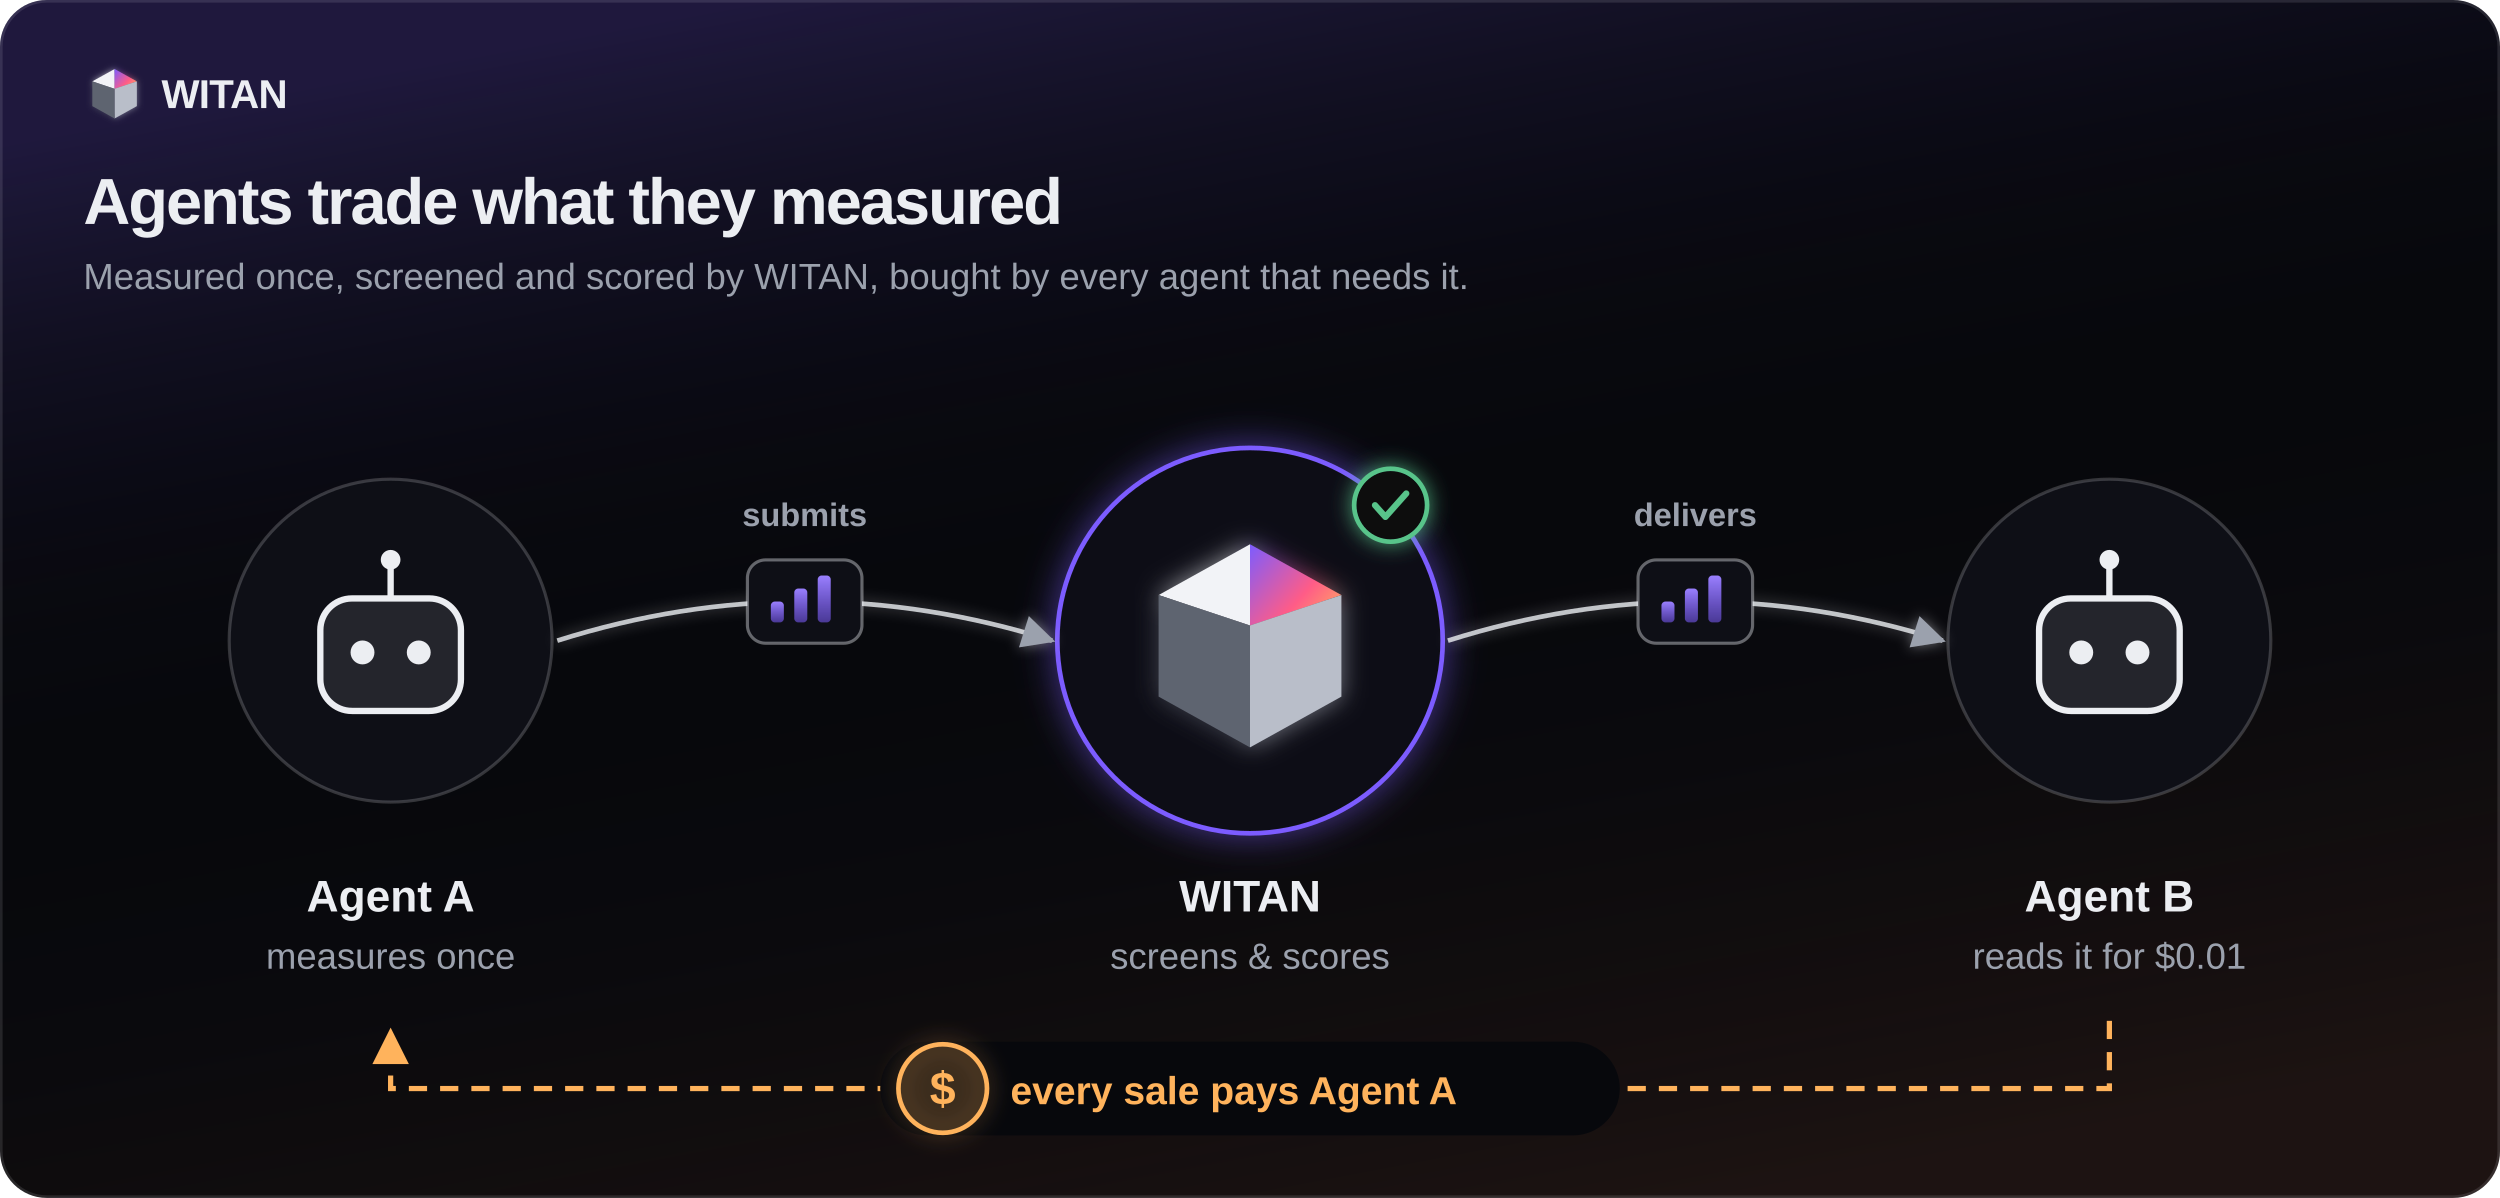
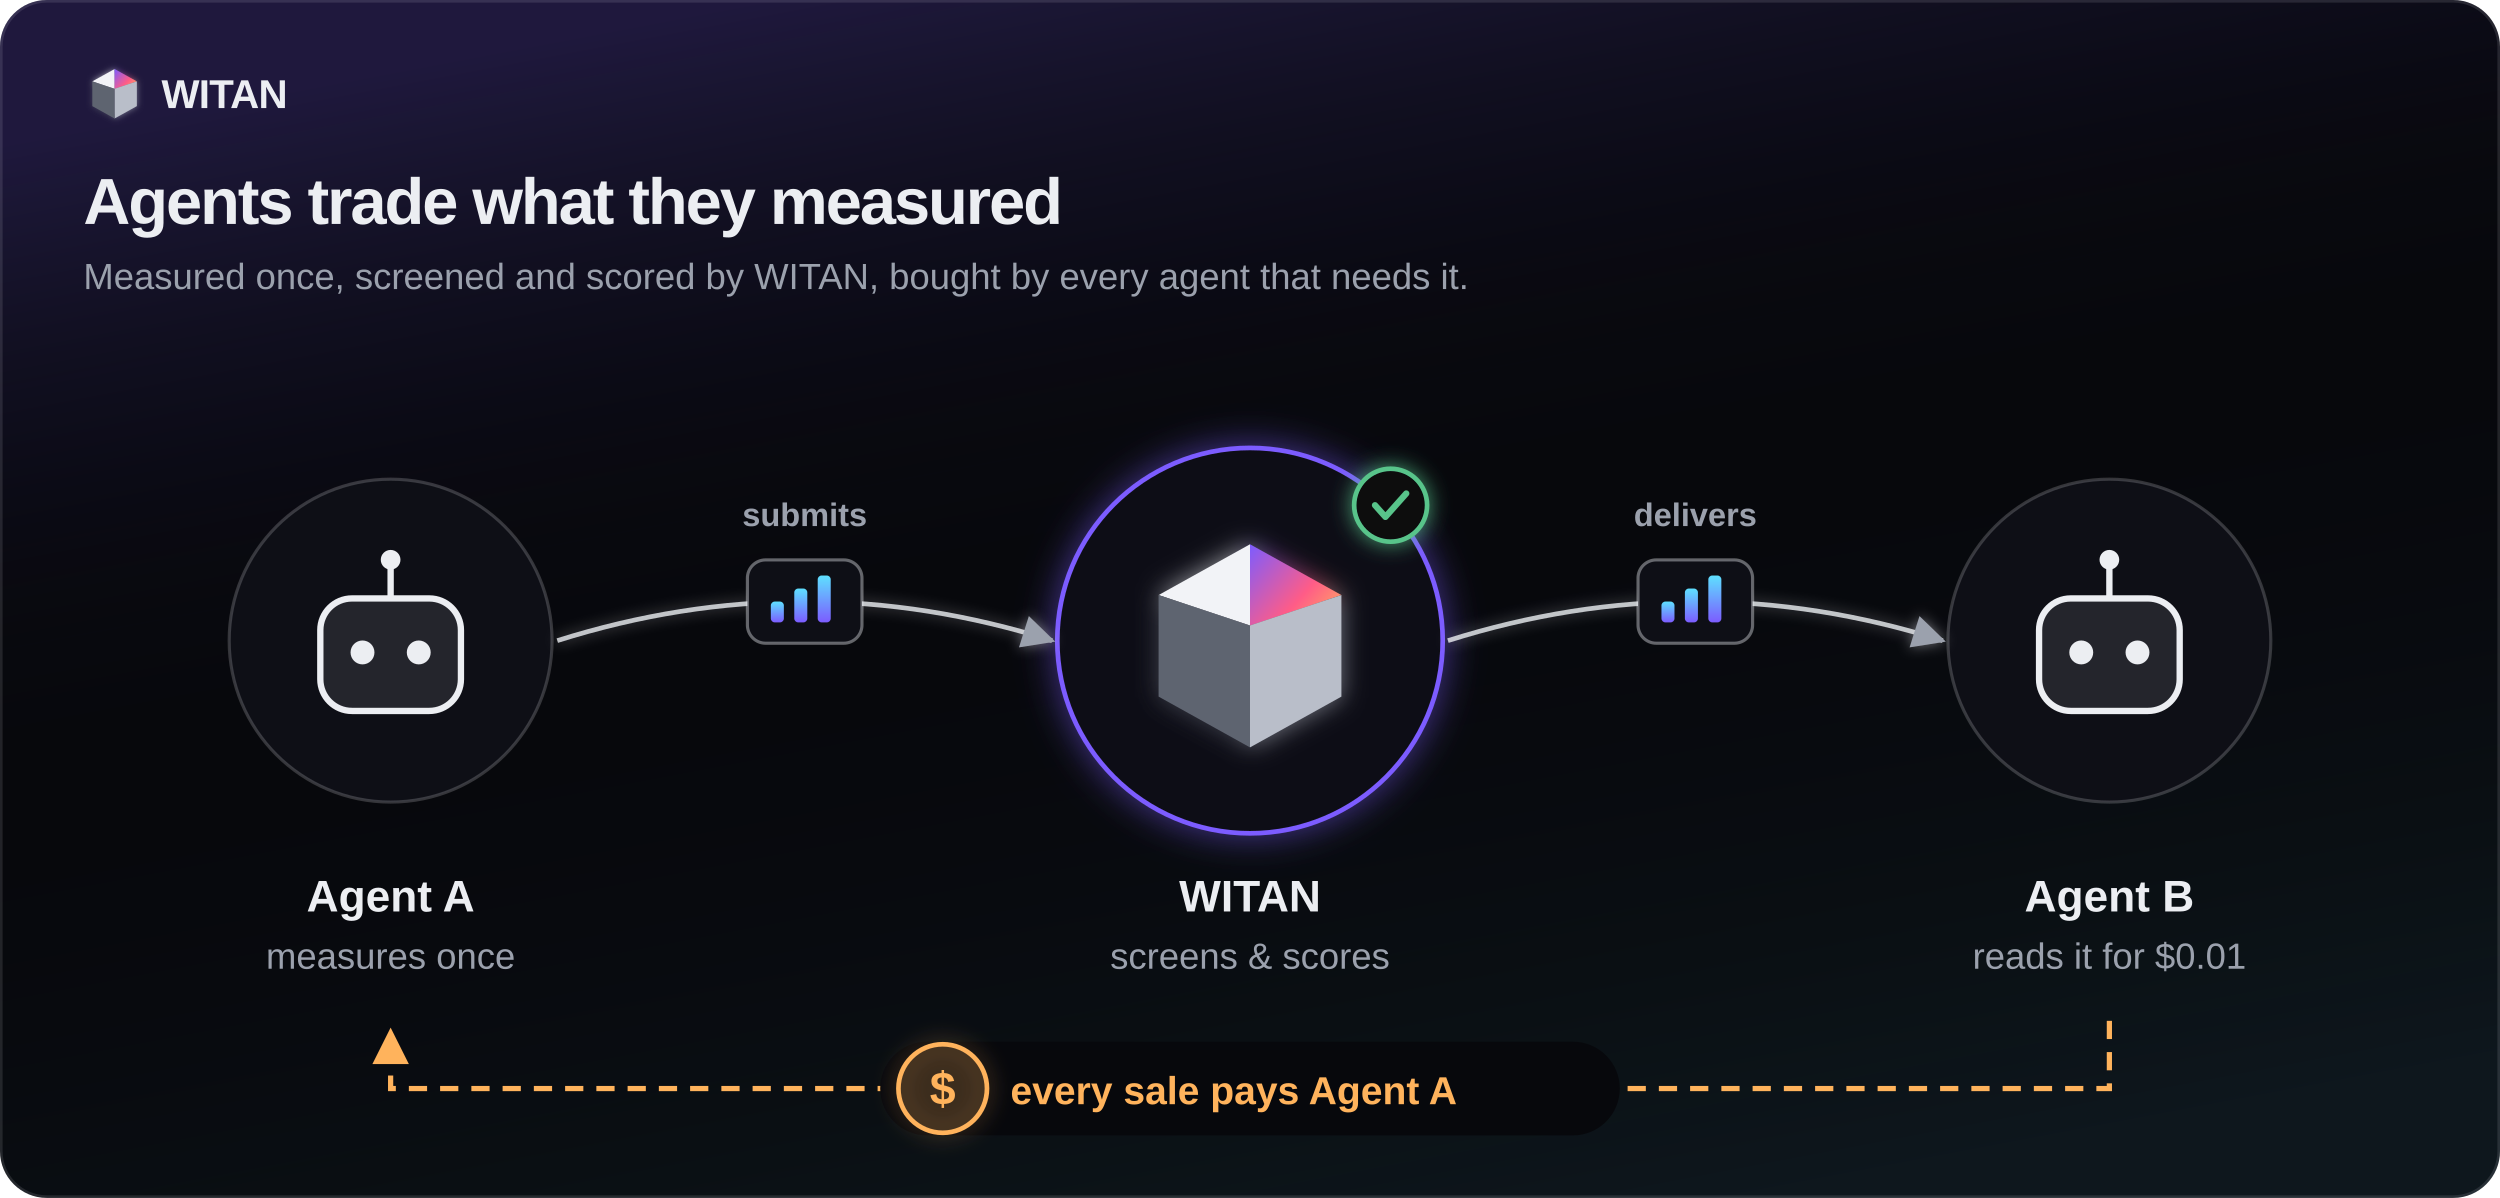
<svg xmlns="http://www.w3.org/2000/svg" viewBox="0 0 960 460" width="960" height="460" role="img" aria-label="How WITAN works: agent A measures, WITAN screens and scores it, agent B buys it; the sale pays A" font-family="'Wanted Sans Variable', 'Wanted Sans', 'Segoe UI', 'Helvetica Neue', Arial, sans-serif" text-rendering="geometricPrecision">
  <defs>
    <marker id="arrow" viewBox="0 0 10 10" refX="9" refY="5" markerWidth="7" markerHeight="7" orient="auto-start-reverse">
      <path d="M0 0L10 5L0 10z" fill="#9BA1AD" />
    </marker>
    <marker id="arrow-v" viewBox="0 0 10 10" refX="9" refY="5" markerWidth="7" markerHeight="7" orient="auto-start-reverse">
      <path d="M0 0L10 5L0 10z" fill="#7C5CFF" />
    </marker>
    <marker id="arrow-a" viewBox="0 0 10 10" refX="9" refY="5" markerWidth="7" markerHeight="7" orient="auto-start-reverse">
      <path d="M0 0L10 5L0 10z" fill="#FFB35C" />
    </marker>
    <linearGradient id="aurora" x1="12" y1="2" x2="21" y2="10" gradientUnits="userSpaceOnUse">
      <stop offset="0" stop-color="#7C5CFF" />
      <stop offset=".6" stop-color="#FF5C87" />
      <stop offset="1" stop-color="#FFB35C" />
    </linearGradient>
    <linearGradient id="aurora-h" x1="0" y1="0" x2="1" y2="0">
      <stop offset="0" stop-color="#7C5CFF" />
-       <stop offset=".6" stop-color="#FF5C87" />
-       <stop offset="1" stop-color="#FFB35C" />
+       <stop offset="1" stop-color="#5EE0FF" />
    </linearGradient>
-     <linearGradient id="aurora-v" x1="0" y1="0" x2="0" y2="1">
-       <stop offset="0" stop-color="#9A80FF" />
-       <stop offset="1" stop-color="#7C5CFF" stop-opacity=".55" />
+     <linearGradient id="aurora-v" x1="0" y1="1" x2="0" y2="0">
+       <stop offset="0" stop-color="#7C5CFF" />
+       <stop offset="1" stop-color="#5EE0FF" />
    </linearGradient>
    <linearGradient id="tint" x1=".3" y1="0" x2=".7" y2="1">
      <stop offset="0" stop-color="#7C5CFF" stop-opacity=".2" />
      <stop offset=".46" stop-color="#07080C" stop-opacity="0" />
-       <stop offset="1" stop-color="#FF8A4C" stop-opacity=".09" />
+       <stop offset="1" stop-color="#5EE0FF" stop-opacity=".07" />
    </linearGradient>
    <filter id="glow-v" x="-50%" y="-50%" width="200%" height="200%">
      <feDropShadow dx="0" dy="0" stdDeviation="7" flood-color="#7C5CFF" flood-opacity="0.55" />
    </filter>
    <filter id="glow-w" x="-50%" y="-50%" width="200%" height="200%">
      <feDropShadow dx="0" dy="0" stdDeviation="2.5" flood-color="#ECEEF2" flood-opacity="0.45" />
    </filter>
    <filter id="glow-g" x="-50%" y="-50%" width="200%" height="200%">
      <feDropShadow dx="0" dy="0" stdDeviation="4" flood-color="#58C48A" flood-opacity="0.8" />
    </filter>
    <filter id="glow-a" x="-50%" y="-50%" width="200%" height="200%">
      <feDropShadow dx="0" dy="0" stdDeviation="4" flood-color="#FFB35C" flood-opacity="0.45" />
    </filter>
    <filter id="blur-mark" x="-50%" y="-50%" width="200%" height="200%">
      <feGaussianBlur stdDeviation="1.2" />
    </filter>
  </defs>
  <rect width="960" height="460" rx="18" fill="#07080C" />
  <rect width="960" height="460" rx="18" fill="url(#tint)" />
  <rect x=".5" y=".5" width="959" height="459" rx="17.5" fill="none" stroke="#ECEEF2" stroke-opacity=".12" />
  <g transform="translate(32.6 24.6) scale(0.95)" filter="url(#blur-mark)" opacity=".6">
    <polygon points="3,7 12,2 12,10" fill="#F2F3F7" />
    <polygon points="12,2 21,7 12,10" fill="url(#aurora)" />
    <polygon points="21,7 21,17 12,22 12,10" fill="#B9BEC9" />
    <polygon points="3,7 12,10 12,22 3,17" fill="#5E6470" />
  </g>
  <g transform="translate(32.6 24.6) scale(0.95)">
    <polygon points="3,7 12,2 12,10" fill="#F2F3F7" />
    <polygon points="12,2 21,7 12,10" fill="url(#aurora)" />
    <polygon points="21,7 21,17 12,22 12,10" fill="#B9BEC9" />
    <polygon points="3,7 12,10 12,22 3,17" fill="#5E6470" />
  </g>
  <text x="62" y="41.5" font-size="15.5" font-weight="700" letter-spacing="-0.3" fill="#ECEEF2">WITAN</text>
  <text x="32" y="86" font-size="25" font-weight="800" letter-spacing="-0.8" fill="#ECEEF2">Agents trade what they measured</text>
  <text x="32" y="111" font-size="14" fill="#9BA1AD">Measured once, screened and scored by WITAN, bought by every agent that needs it.</text>
  <g transform="translate(0 40)">
    <circle cx="150" cy="206" r="62" fill="#0E0F16" stroke="#ECEEF2" stroke-opacity=".2" stroke-width="1.2" />
    <line x1="150" y1="189.8" x2="150" y2="177.65" stroke="#ECEEF2" stroke-width="2.43" />
    <circle cx="150" cy="174.95" r="3.78" fill="#ECEEF2" />
    <rect x="123.0" y="189.8" width="54.0" height="43.2" rx="12.15" fill="#ECEEF2" fill-opacity="0.1" stroke="#ECEEF2" stroke-width="2.43" />
    <circle cx="139.2" cy="210.536" r="4.59" fill="#ECEEF2" />
    <circle cx="160.8" cy="210.536" r="4.59" fill="#ECEEF2" />
    <circle cx="480" cy="206" r="74" fill="#0E0F16" stroke="#7C5CFF" stroke-width="1.8" filter="url(#glow-v)" />
    <g transform="translate(433.2 161.2) scale(3.9)" filter="url(#blur-mark)" opacity=".6">
      <polygon points="3,7 12,2 12,10" fill="#F2F3F7" />
      <polygon points="12,2 21,7 12,10" fill="url(#aurora)" />
      <polygon points="21,7 21,17 12,22 12,10" fill="#B9BEC9" />
      <polygon points="3,7 12,10 12,22 3,17" fill="#5E6470" />
    </g>
    <g transform="translate(433.2 161.2) scale(3.9)">
      <polygon points="3,7 12,2 12,10" fill="#F2F3F7" />
      <polygon points="12,2 21,7 12,10" fill="url(#aurora)" />
      <polygon points="21,7 21,17 12,22 12,10" fill="#B9BEC9" />
      <polygon points="3,7 12,10 12,22 3,17" fill="#5E6470" />
    </g>
    <circle cx="534" cy="154" r="14" fill="#07080C" stroke="#58C48A" stroke-width="1.8" filter="url(#glow-g)" />
    <path d="M528 154l4 4.5l8 -9" stroke="#58C48A" stroke-width="2.4" fill="none" stroke-linecap="round" stroke-linejoin="round" />
    <circle cx="810" cy="206" r="62" fill="#0E0F16" stroke="#ECEEF2" stroke-opacity=".2" stroke-width="1.2" />
    <line x1="810" y1="189.8" x2="810" y2="177.65" stroke="#ECEEF2" stroke-width="2.43" />
    <circle cx="810" cy="174.95" r="3.78" fill="#ECEEF2" />
    <rect x="783.0" y="189.8" width="54.0" height="43.2" rx="12.15" fill="#ECEEF2" fill-opacity="0.1" stroke="#ECEEF2" stroke-width="2.43" />
    <circle cx="799.2" cy="210.536" r="4.59" fill="#ECEEF2" />
    <circle cx="820.8" cy="210.536" r="4.59" fill="#ECEEF2" />
    <path d="M214 206Q309 176 404 206" stroke="#ECEEF2" stroke-opacity=".8" stroke-width="1.8" fill="none" filter="url(#glow-w)" marker-end="url(#arrow)" />
    <rect x="287" y="175" width="44" height="32" rx="7" fill="#0E0F16" stroke="#ECEEF2" stroke-opacity=".4" stroke-width="1.2" />
    <rect x="296" y="191" width="5" height="8" rx="1.5" fill="url(#aurora-v)" />
    <rect x="305" y="186" width="5" height="13" rx="1.5" fill="url(#aurora-v)" />
    <rect x="314" y="181" width="5" height="18" rx="1.5" fill="url(#aurora-v)" />
    <text x="309" y="162" font-size="12.5" font-weight="600" fill="#9BA1AD" text-anchor="middle" xml:space="preserve">submits</text>
    <path d="M556 206Q651 176 746 206" stroke="#ECEEF2" stroke-opacity=".8" stroke-width="1.8" fill="none" filter="url(#glow-w)" marker-end="url(#arrow)" />
    <rect x="629" y="175" width="44" height="32" rx="7" fill="#0E0F16" stroke="#ECEEF2" stroke-opacity=".4" stroke-width="1.2" />
    <rect x="638" y="191" width="5" height="8" rx="1.5" fill="url(#aurora-v)" />
    <rect x="647" y="186" width="5" height="13" rx="1.5" fill="url(#aurora-v)" />
    <rect x="656" y="181" width="5" height="18" rx="1.5" fill="url(#aurora-v)" />
    <text x="651" y="162" font-size="12.5" font-weight="600" fill="#9BA1AD" text-anchor="middle" xml:space="preserve">delivers</text>
    <text x="150" y="310" font-size="17" font-weight="700" fill="#ECEEF2" text-anchor="middle" xml:space="preserve">Agent A</text>
    <text x="150" y="332" font-size="14" font-weight="500" fill="#9BA1AD" text-anchor="middle" xml:space="preserve">measures once</text>
    <text x="480" y="310" font-size="17" font-weight="700" fill="#ECEEF2" text-anchor="middle" xml:space="preserve">WITAN</text>
    <text x="480" y="332" font-size="14" font-weight="500" fill="#9BA1AD" text-anchor="middle" xml:space="preserve">screens &amp; scores</text>
    <text x="810" y="310" font-size="17" font-weight="700" fill="#ECEEF2" text-anchor="middle" xml:space="preserve">Agent B</text>
    <text x="810" y="332" font-size="14" font-weight="500" fill="#9BA1AD" text-anchor="middle" xml:space="preserve">reads it for $0.01</text>
    <path d="M810 352V378H150V356" stroke="#FFB35C" stroke-width="2" fill="none" stroke-dasharray="7 5" marker-end="url(#arrow-a)" />
    <rect x="338" y="360" width="284" height="36" rx="18" fill="#07080C" />
    <circle cx="362" cy="378" r="17" fill="#FFB35C" fill-opacity="0.16" stroke="#FFB35C" stroke-width="1.8" filter="url(#glow-a)" />
    <text x="362" y="384.12" font-size="17.85" font-weight="800" fill="#FFB35C" text-anchor="middle" xml:space="preserve">$</text>
    <text x="388" y="384" font-size="15" font-weight="700" fill="#FFB35C" text-anchor="start" xml:space="preserve">every sale pays Agent A</text>
  </g>
</svg>
